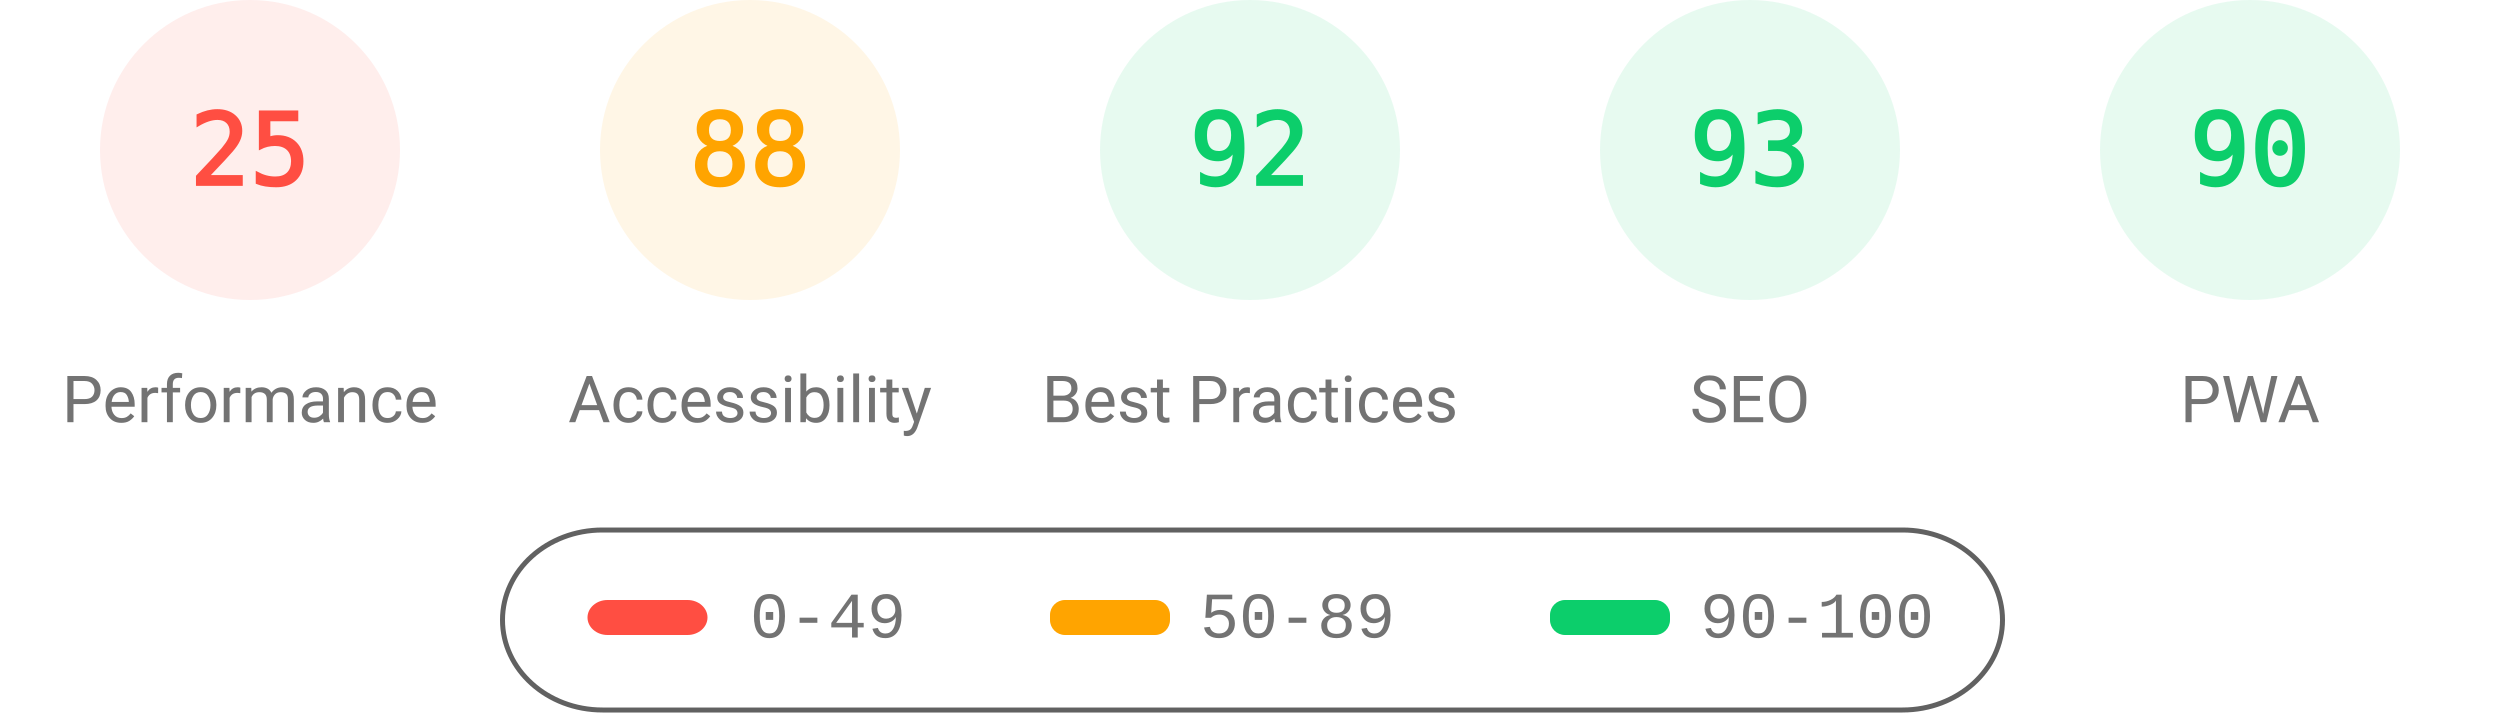
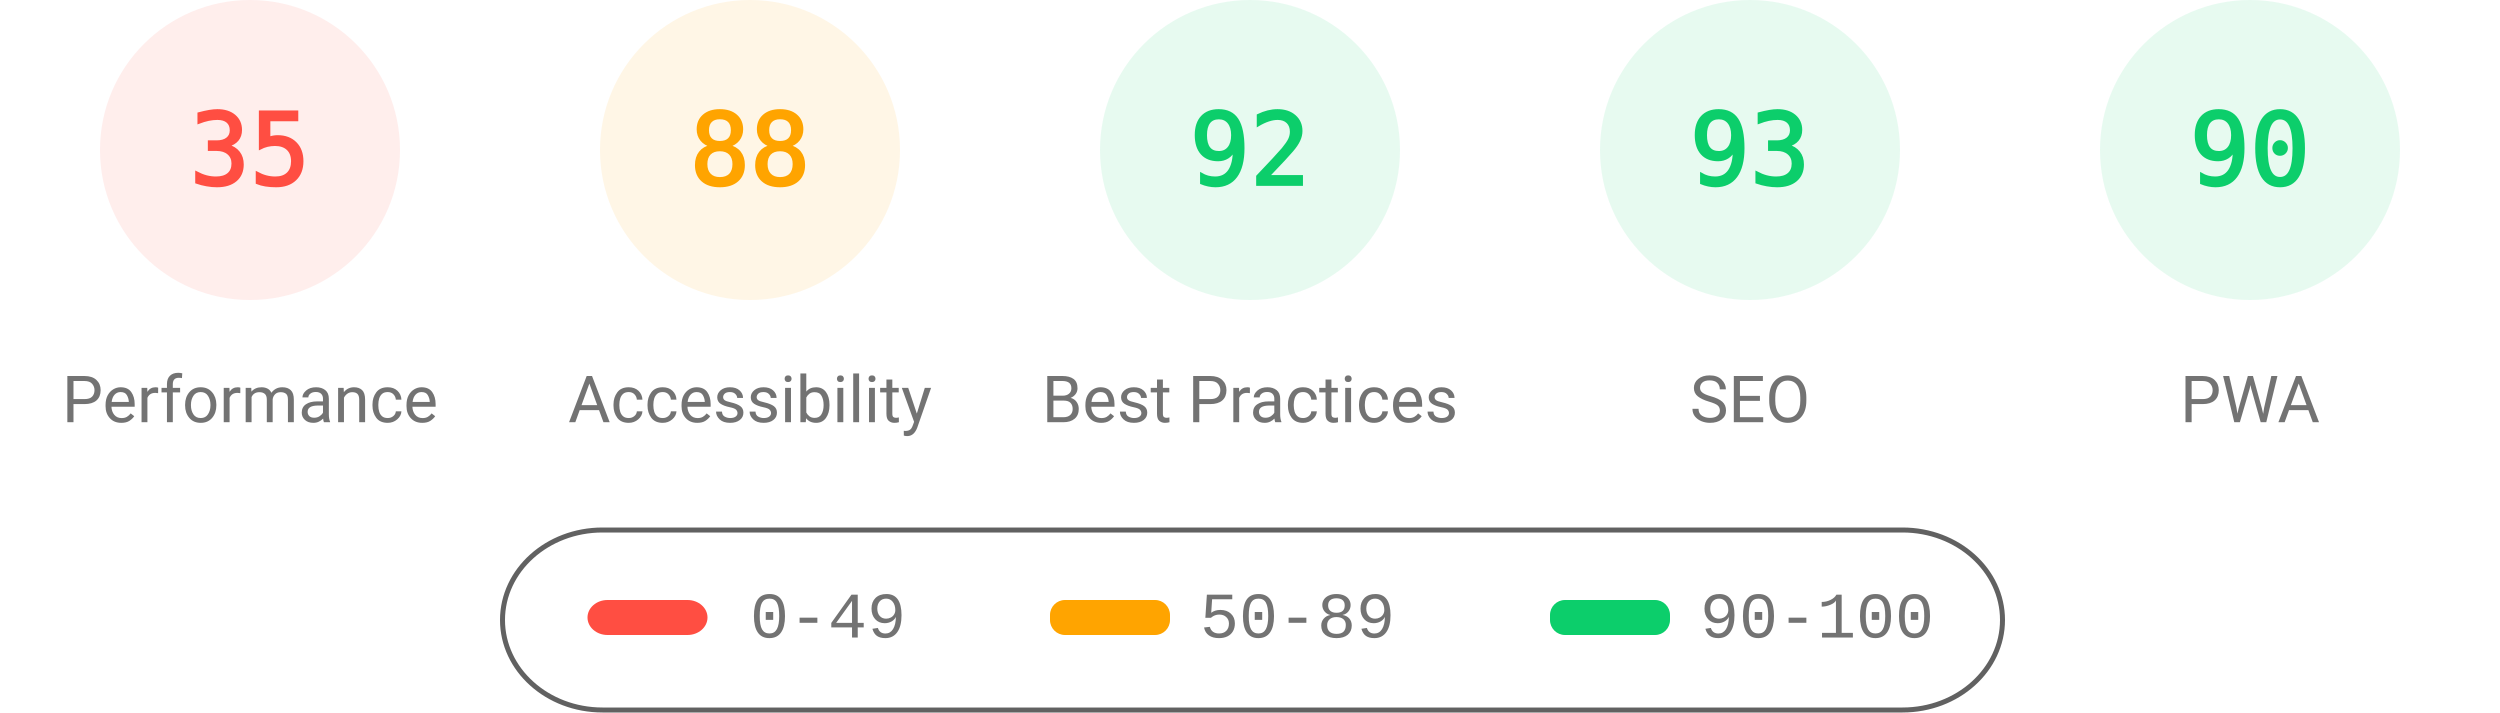
<svg xmlns="http://www.w3.org/2000/svg" fill="none" width="1000" height="285">
  <style>.gauge-base{opacity:.1}.gauge-arc{fill:none;animation-delay:250ms;stroke-linecap:round;transform:rotate(-90deg);transform-origin:100px 60px;animation:load-gauge 1s ease forwards}.guage-text{font-size:40px;font-family:monospace;text-align:center}.guage-red{color:#ff4e42;fill:#ff4e42;stroke:#ff4e42}.guage-orange{color:#ffa400;fill:#ffa400;stroke:#ffa400}.guage-green{color:#0cce6b;fill:#0cce6b;stroke:#0cce6b}.guage-undefined{color:#5c5c5c;fill:#5c5c5c;stroke:#5c5c5c}.guage-title{color:#737373;fill:#737373;stroke:none;font-size:26px;line-height:26px;font-family:Roboto,Halvetica,Arial,sans-serif}@keyframes load-gauge{from{stroke-dasharray:0 352.858}}</style>
  <svg class="guage-div guage-perf guage-red" viewBox="0 0 200 200" width="200" height="200">
    <circle class="gauge-base" r="56" cx="100" cy="60" stroke-width="8" />
-     <circle class="gauge-arc guage-arc-1" r="56" cx="100" cy="60" stroke-width="8" style="stroke-dasharray:87.965,351.858" />
-     <text class="guage-text" x="100" y="60" alignment-baseline="central" dominant-baseline="central" text-anchor="middle">25</text>
+     <circle class="gauge-arc guage-arc-1" r="56" cx="100" cy="60" stroke-width="8" style="stroke-dasharray:123.15,351.858" />
+     <text class="guage-text" x="100" y="60" alignment-baseline="central" dominant-baseline="central" text-anchor="middle">35</text>
    <text class="guage-title" x="100" y="160" alignment-baseline="central" dominant-baseline="central" text-anchor="middle">Performance</text>
  </svg>
  <svg class="guage-div guage-acc guage-orange" viewBox="0 0 200 200" width="200" height="200" x="200">
    <circle class="gauge-base" r="56" cx="100" cy="60" stroke-width="8" />
    <circle class="gauge-arc guage-arc-2" r="56" cx="100" cy="60" stroke-width="8" style="stroke-dasharray:309.635,351.858" />
    <text class="guage-text" x="100" y="60" alignment-baseline="central" dominant-baseline="central" text-anchor="middle">88</text>
    <text class="guage-title" x="100" y="160" alignment-baseline="central" dominant-baseline="central" text-anchor="middle">Accessibility</text>
  </svg>
  <svg class="guage-div guage-best guage-green" viewBox="0 0 200 200" width="200" height="200" x="400">
    <circle class="gauge-base" r="56" cx="100" cy="60" stroke-width="8" />
    <circle class="gauge-arc guage-arc-3" r="56" cx="100" cy="60" stroke-width="8" style="stroke-dasharray:323.709,351.858" />
    <text class="guage-text" x="100" y="60" alignment-baseline="central" dominant-baseline="central" text-anchor="middle">92</text>
    <text class="guage-title" x="100" y="160" alignment-baseline="central" dominant-baseline="central" text-anchor="middle">Best Practices</text>
  </svg>
  <svg class="guage-div guage-seo guage-green" viewBox="0 0 200 200" width="200" height="200" x="600">
    <circle class="gauge-base" r="56" cx="100" cy="60" stroke-width="8" />
    <circle class="gauge-arc guage-arc-4" r="56" cx="100" cy="60" stroke-width="8" style="stroke-dasharray:327.228,351.858" />
    <text class="guage-text" x="100" y="60" alignment-baseline="central" dominant-baseline="central" text-anchor="middle">93</text>
    <text class="guage-title" x="100" y="160" alignment-baseline="central" dominant-baseline="central" text-anchor="middle">SEO</text>
  </svg>
  <svg class="guage-div guage-pwa guage-green" viewBox="0 0 200 200" width="200" height="200" x="800">
    <circle class="gauge-base" r="56" cx="100" cy="60" stroke-width="8" />
    <circle class="gauge-arc guage-arc-4" r="56" cx="100" cy="60" stroke-width="8" style="stroke-dasharray:316.672,351.858" />
    <text class="guage-text" x="100" y="60" alignment-baseline="central" dominant-baseline="central" text-anchor="middle">90</text>
    <text class="guage-title" x="100" y="160" alignment-baseline="central" dominant-baseline="central" text-anchor="middle">PWA</text>
  </svg>
  <svg width="604" height="76" x="200" y="210">
    <path fill="none" id="canvas_background" d="M-1-1h604v80H-1z" />
    <rect fill-opacity="0" stroke="#616161" stroke-width="2" rx="40" id="svg_2" height="72" width="600" y="2" x="1" fill="#000" />
    <rect stroke="#000" rx="8" id="svg_3" height="14" width="48" y="30" x="35" stroke-opacity="null" stroke-width="0" fill="#ff4e42" />
    <rect stroke="#000" rx="6" id="svg_4" height="14" width="48" y="30" x="220" stroke-opacity="null" stroke-width="0" fill="#ffa400" />
    <rect stroke="#000" rx="6" id="svg_5" height="14" width="48" y="30" x="420" stroke-opacity="null" stroke-width="0" fill="#0cce6b" />
    <text xml:space="preserve" text-anchor="start" font-family="'Courier New', Courier, monospace" font-size="26" id="svg_6" y="45" x="100" stroke-opacity="null" stroke-width="0" stroke="#000" fill="#737373">0-49</text>
    <text xml:space="preserve" text-anchor="start" font-family="'Courier New', Courier, monospace" font-size="26" id="svg_7" y="45" x="280" stroke-opacity="null" stroke-width="0" stroke="#000" fill="#737373">50-89</text>
    <text xml:space="preserve" text-anchor="start" font-family="'Courier New', Courier, monospace" font-size="26" id="svg_8" y="45" x="480" stroke-opacity="null" stroke-width="0" stroke="#000" fill="#737373">90-100</text>
  </svg>
</svg>
